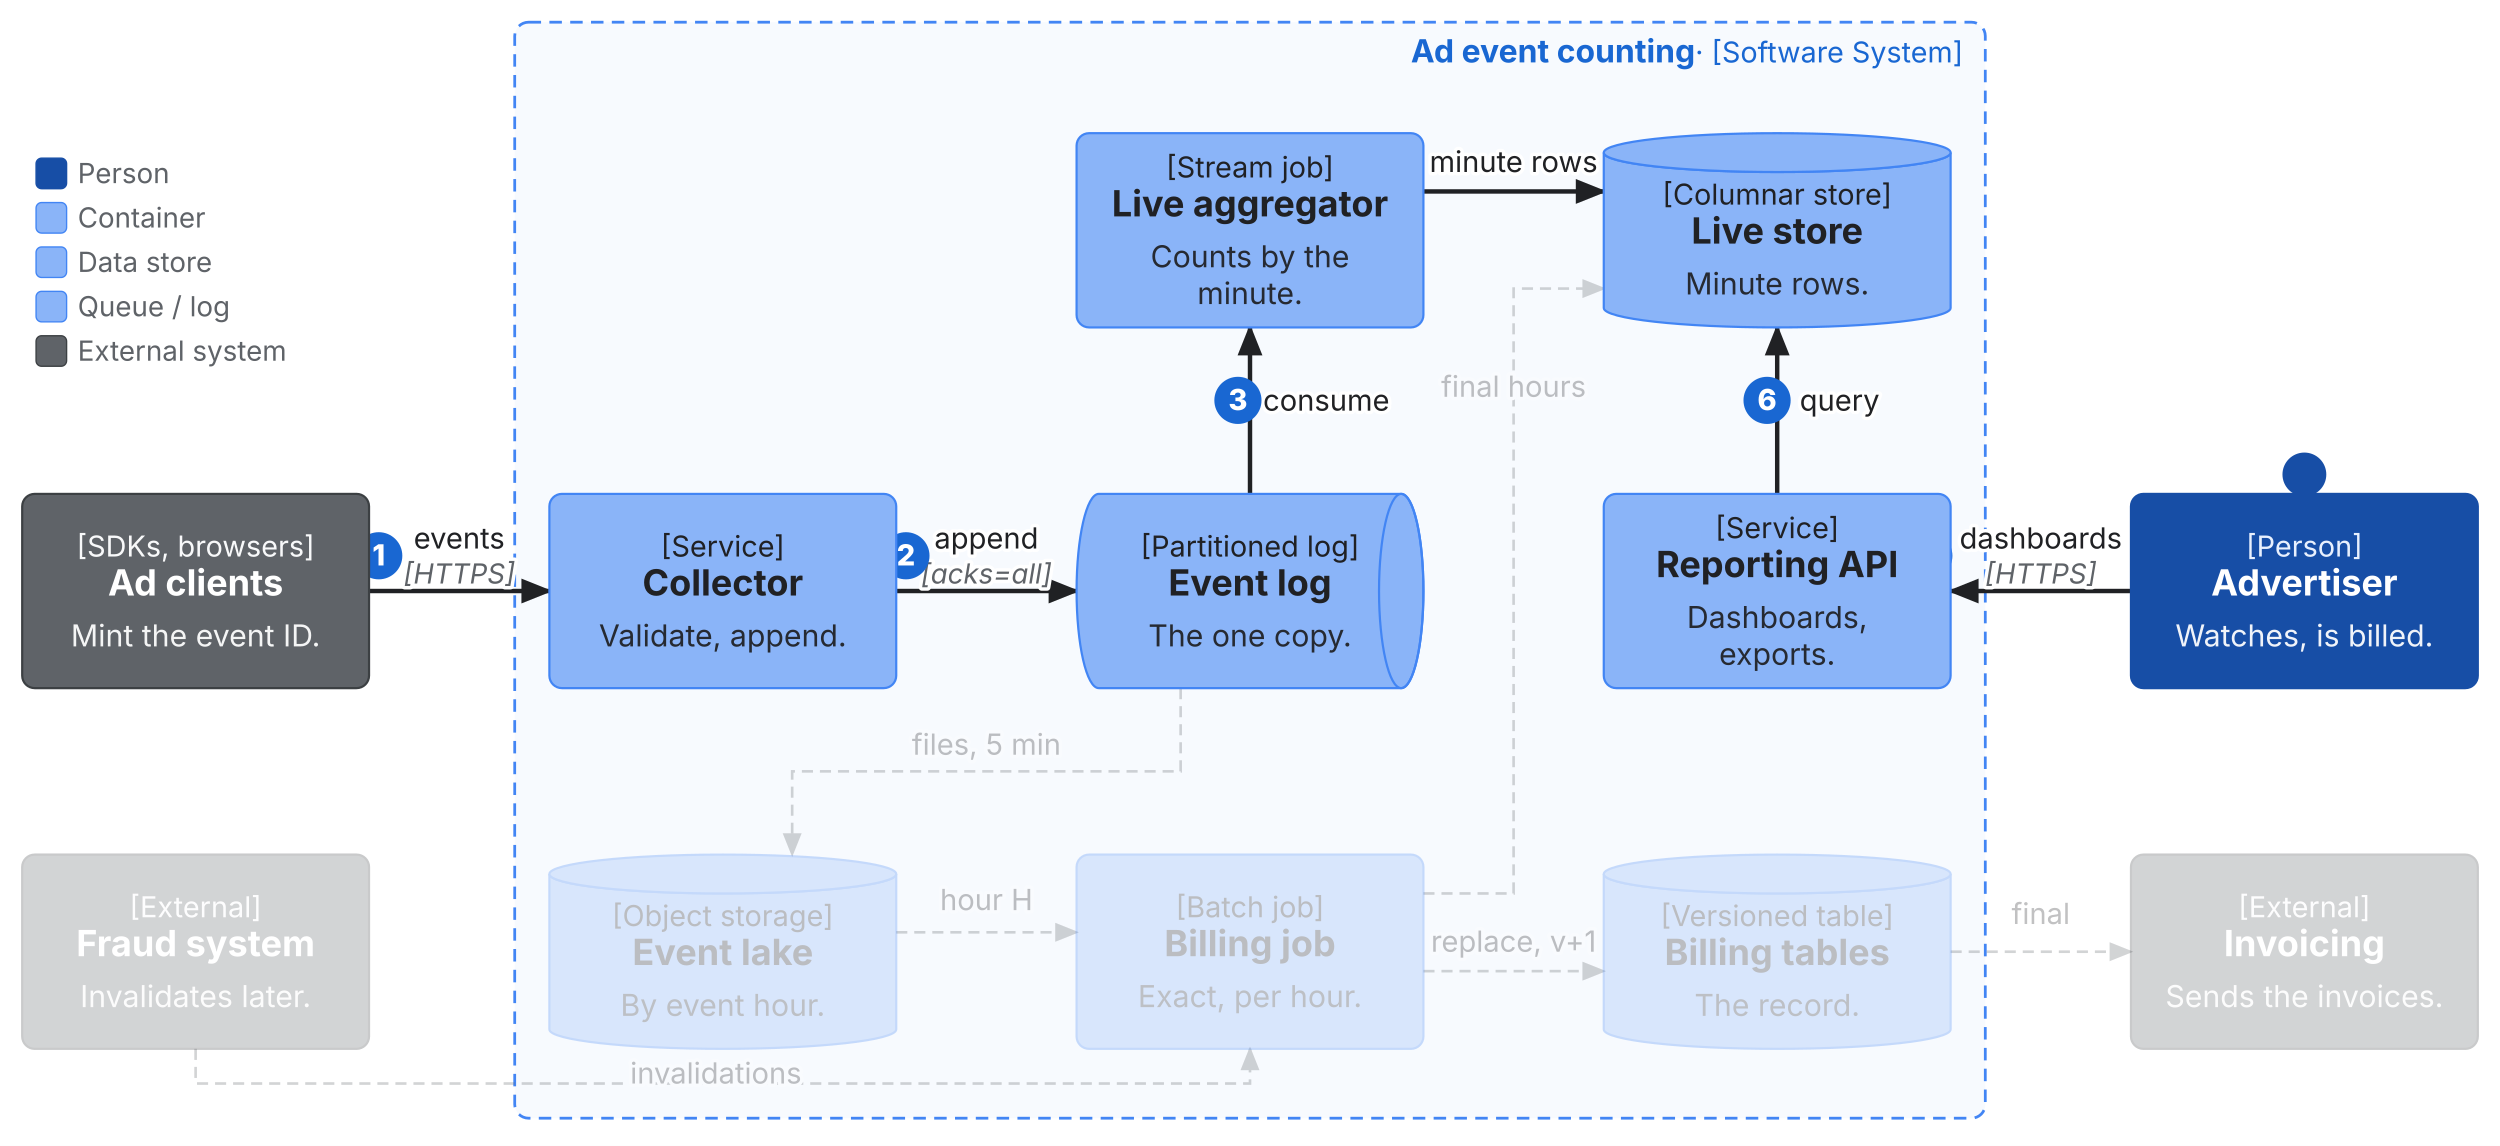
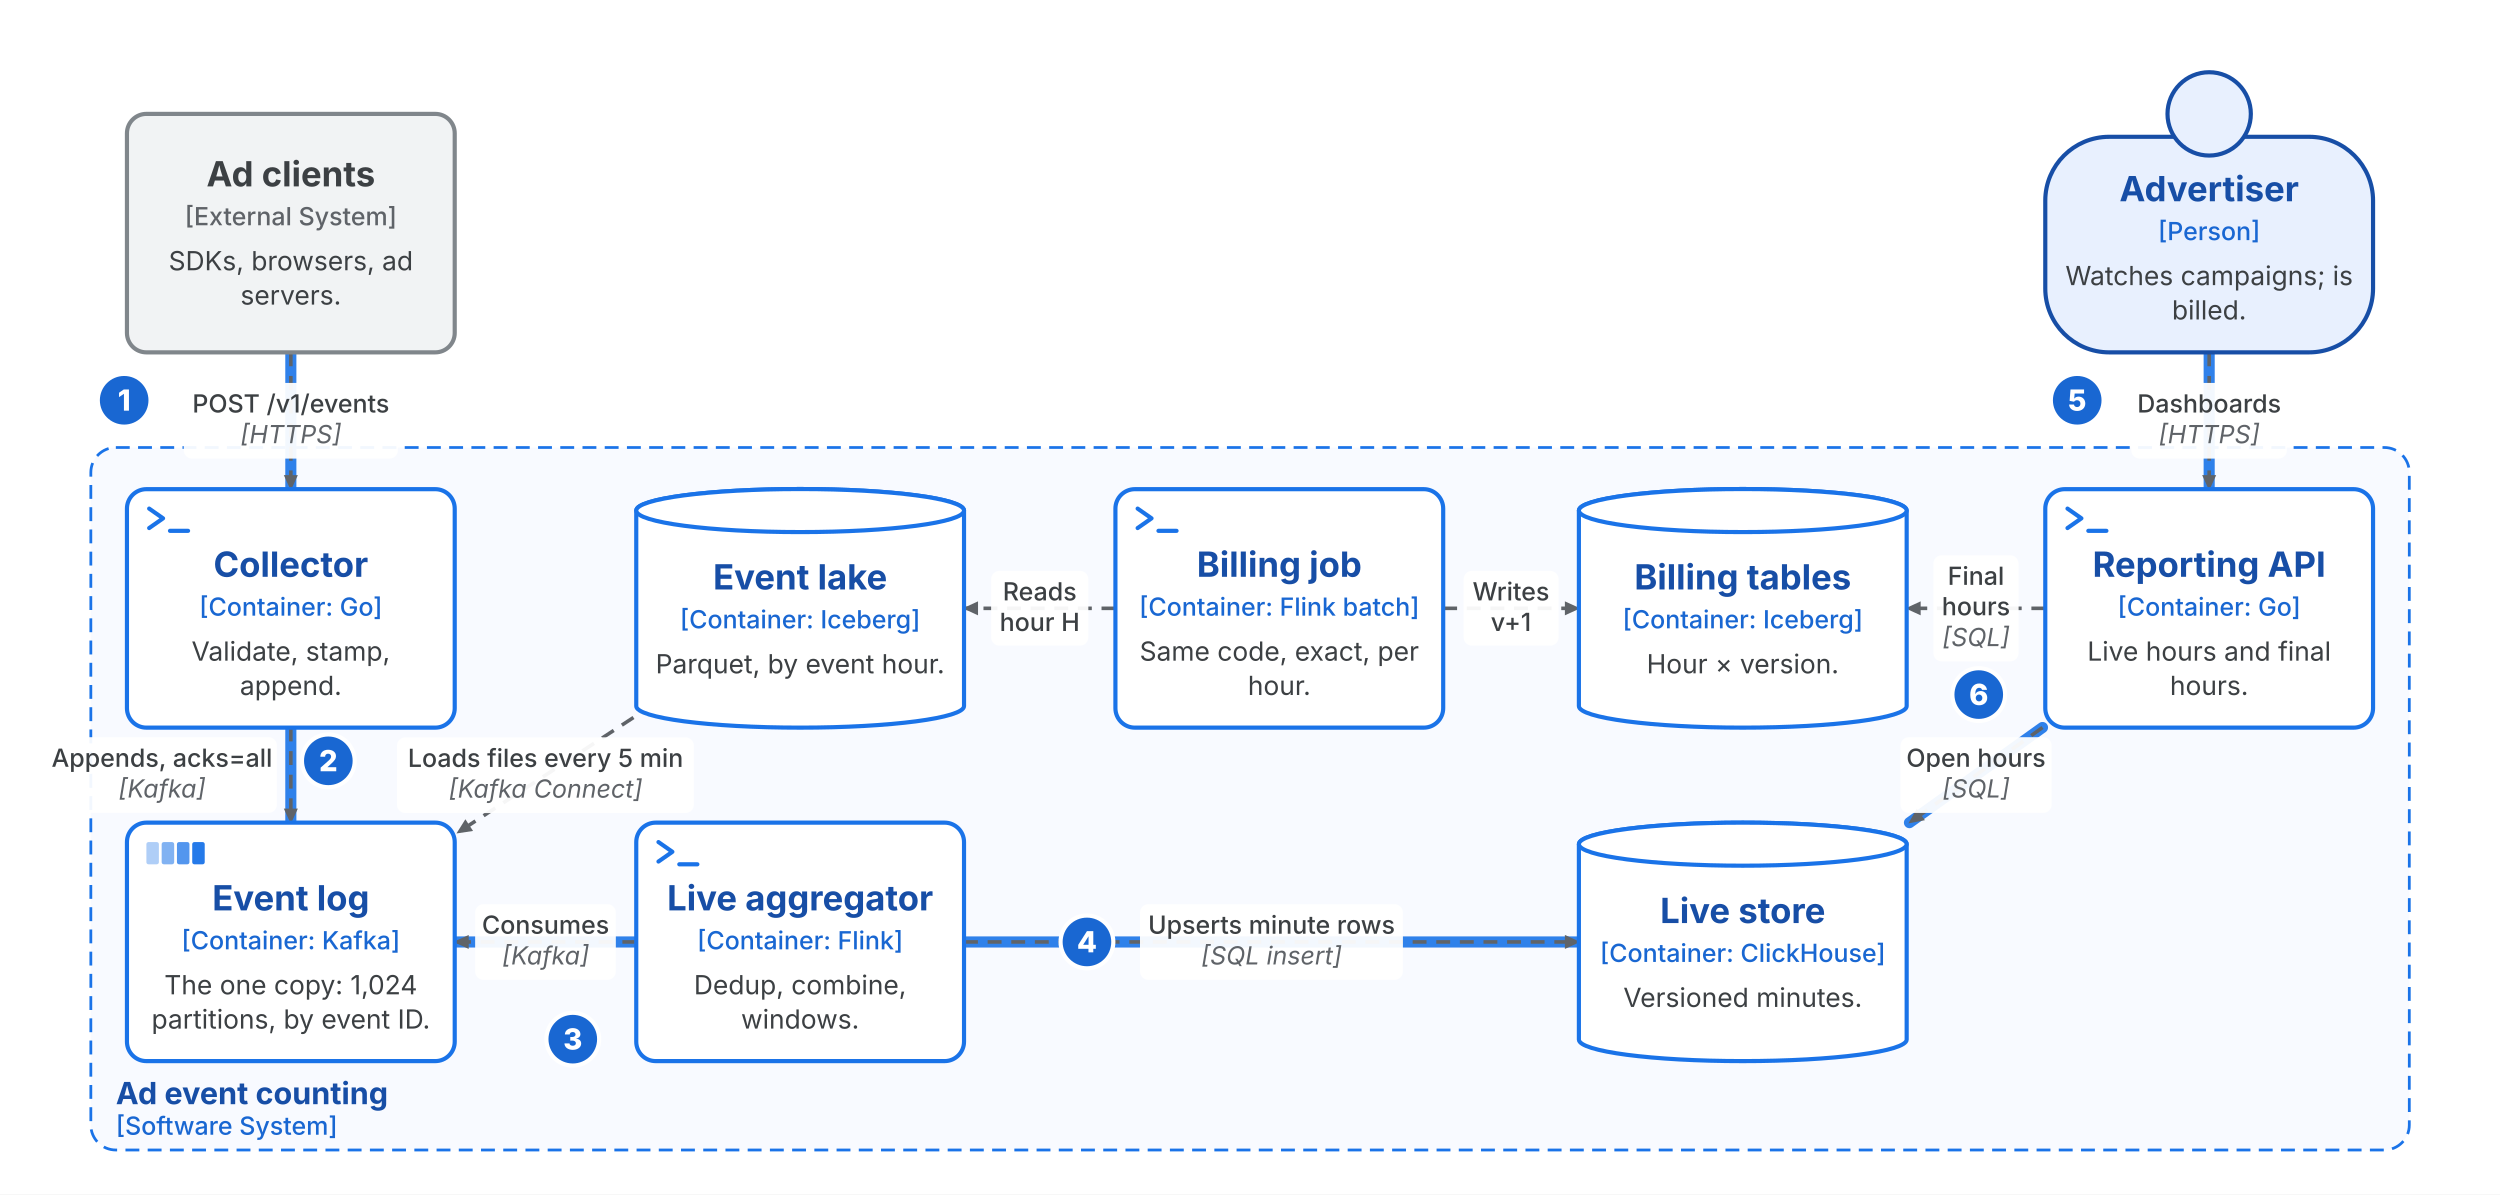
- <svg xmlns="http://www.w3.org/2000/svg" class="c4" viewBox="4 4 1802 826" width="1802" height="826">
+ <svg xmlns="http://www.w3.org/2000/svg" class="c4" data-view="flow-live" viewBox="0.0 0.0 1800.0 860.0" width="1800" height="860" font-family="Inter, Roboto, sans-serif">
  <defs>
-     <marker id="c4a" viewBox="0 0 10 10" refX="9" refY="5" markerWidth="9" markerHeight="9" orient="auto">
-       <path d="M0,1 L10,5 L0,9 z" fill="#5f6368" />
-     </marker>
-     <marker id="c4a-s" viewBox="0 0 10 10" refX="1" refY="5" markerWidth="9" markerHeight="9" orient="auto">
-       <path d="M10,1 L0,5 L10,9 z" fill="#5f6368" />
-     </marker>
-     <marker id="c4n" viewBox="0 0 10 10" refX="9" refY="5" markerWidth="7" markerHeight="7" orient="auto">
-       <path d="M0,1 L10,5 L0,9 z" fill="#202124" />
+     <marker id="flow-live--arrow" viewBox="0 0 12 12" refX="11" refY="6" markerWidth="11" markerHeight="11" markerUnits="userSpaceOnUse" orient="auto">
+       <path d="M0,0.5 L12,6 L0,11.5 z" fill="#5F6368" />
    </marker>
  </defs>
-   <rect x="4" y="4" width="1802" height="826" fill="#ffffff" />
-   <rect x="375" y="20" width="1060" height="790" rx="10" fill="#4285f4" fill-opacity="0.04" stroke="#4285f4" stroke-width="2" stroke-dasharray="9 6" />
-   <text x="1419" y="49" text-anchor="end" font-family="Inter, Roboto, sans-serif" font-size="23" font-weight="700" fill="#1967D2">Ad event counting<tspan font-weight="400" font-size="20.7"> · [Software System]</tspan>
-   </text>
-   <g data-k="e:0">
-     <path d="M270.0,430.0 L400.0,430.0" fill="none" stroke="#202124" stroke-width="3.2" marker-end="url(#c4n)" />
-     <text x="335.0" y="399.4" text-anchor="middle" font-family="Inter, Roboto, sans-serif" font-size="21.0" fill="#202124" font-style="normal" paint-order="stroke" stroke="#ffffff" stroke-width="5" stroke-linejoin="round">events</text>
-     <text x="335.0" y="424.6" text-anchor="middle" font-family="Inter, Roboto, sans-serif" font-size="19.9" fill="#5f6368" font-style="italic" paint-order="stroke" stroke="#ffffff" stroke-width="5" stroke-linejoin="round">[HTTPS]</text>
-     <circle cx="277.0" cy="404.6" r="17" fill="#1967d2" />
-     <text x="277.0" y="411.6" text-anchor="middle" font-family="Inter, Roboto, sans-serif" font-size="21" font-weight="800" fill="#ffffff">1</text>
+   <rect x="0.0" y="0.0" width="1800.0" height="860.0" fill="#FFFFFF" />
+   <g class="c4-boundary" data-k="b:ac">
+     <rect x="65.4" y="322.2" width="1669.3" height="505.8" rx="18" fill="#F8FAFF" stroke="#1A73E8" stroke-width="2" stroke-dasharray="10 6" />
+     <text x="83.4" y="795.0" font-family="Inter, Roboto, sans-serif" font-size="22" font-weight="700" fill="#174EA6" text-anchor="start">Ad event counting</text>
+     <text x="83.4" y="817.0" font-family="Inter, Roboto, sans-serif" font-size="18" font-weight="500" fill="#1967D2" text-anchor="start">[Software System]</text>
  </g>
-   <g data-k="e:1">
-     <path d="M650.0,430.0 L780.0,430.0" fill="none" stroke="#202124" stroke-width="3.2" marker-end="url(#c4n)" />
-     <text x="715.0" y="399.4" text-anchor="middle" font-family="Inter, Roboto, sans-serif" font-size="21.0" fill="#202124" font-style="normal" paint-order="stroke" stroke="#ffffff" stroke-width="5" stroke-linejoin="round">append</text>
-     <text x="715.0" y="424.6" text-anchor="middle" font-family="Inter, Roboto, sans-serif" font-size="19.9" fill="#5f6368" font-style="italic" paint-order="stroke" stroke="#ffffff" stroke-width="5" stroke-linejoin="round">[acks=all]</text>
-     <circle cx="657.0" cy="404.6" r="17" fill="#1967d2" />
-     <text x="657.0" y="411.6" text-anchor="middle" font-family="Inter, Roboto, sans-serif" font-size="21" font-weight="800" fill="#ffffff">2</text>
+   <path data-k="f:1" d="M209.4,253.7 L209.4,352.2" fill="none" stroke="#1A73E8" stroke-width="8" stroke-linecap="round" opacity="0.9" />
+   <path data-k="f:2" d="M209.4,523.8 L209.4,592.3" fill="none" stroke="#1A73E8" stroke-width="8" stroke-linecap="round" opacity="0.9" />
+   <path data-k="f:3" d="M458.1,678.2 L327.4,678.2" fill="none" stroke="#1A73E8" stroke-width="8" stroke-linecap="round" opacity="0.9" />
+   <path data-k="f:4" d="M694.1,678.2 L1136.8,678.2" fill="none" stroke="#1A73E8" stroke-width="8" stroke-linecap="round" opacity="0.9" />
+   <path data-k="f:5" d="M1590.6,253.7 L1590.6,352.2" fill="none" stroke="#1A73E8" stroke-width="8" stroke-linecap="round" opacity="0.9" />
+   <path data-k="f:6" d="M1470.6,523.8 L1374.8,592.3" fill="none" stroke="#1A73E8" stroke-width="8" stroke-linecap="round" opacity="0.9" />
+   <g class="c4-rel" data-k="l:cli-col">
+     <path d="M209.4,253.7 L209.4,352.2" fill="none" stroke="#5F6368" stroke-width="2.6" stroke-dasharray="10 7" marker-end="url(#flow-live--arrow)" />
+     <rect x="132.3" y="275.7" width="154.2" height="54.5" rx="6" fill="#FFFFFF" fill-opacity="0.94" />
+     <text x="209.4" y="297.0" font-family="Inter, Roboto, sans-serif" font-size="18" font-weight="500" fill="#3C4043" text-anchor="middle">POST /v1/events</text>
+     <text x="209.4" y="319.1" font-family="Inter, Roboto, sans-serif" font-size="18" font-weight="400" fill="#5F6368" text-anchor="middle" font-style="italic">[HTTPS]</text>
  </g>
-   <g data-k="e:2">
-     <path d="M905.0,360.0 L905.0,240.0" fill="none" stroke="#202124" stroke-width="3.2" marker-end="url(#c4n)" />
-     <text x="960.0" y="300.0" text-anchor="middle" font-family="Inter, Roboto, sans-serif" font-size="21.0" fill="#202124" font-style="normal" paint-order="stroke" stroke="#ffffff" stroke-width="5" stroke-linejoin="round">consume</text>
-     <circle cx="896.3" cy="292.6" r="17" fill="#1967d2" />
-     <text x="896.3" y="299.6" text-anchor="middle" font-family="Inter, Roboto, sans-serif" font-size="21" font-weight="800" fill="#ffffff">3</text>
+   <g class="c4-rel" data-k="l:col-log">
+     <path d="M209.4,523.8 L209.4,592.3" fill="none" stroke="#5F6368" stroke-width="2.6" stroke-dasharray="10 7" marker-end="url(#flow-live--arrow)" />
+     <rect x="33.8" y="530.8" width="165.6" height="54.5" rx="6" fill="#FFFFFF" fill-opacity="0.94" />
+     <text x="116.6" y="552.1" font-family="Inter, Roboto, sans-serif" font-size="18" font-weight="500" fill="#3C4043" text-anchor="middle">Appends, acks=all</text>
+     <text x="116.6" y="574.2" font-family="Inter, Roboto, sans-serif" font-size="18" font-weight="400" fill="#5F6368" text-anchor="middle" font-style="italic">[Kafka]</text>
  </g>
-   <g data-k="e:3">
-     <path d="M1030.0,142.0 L1160.0,142.0" fill="none" stroke="#202124" stroke-width="3.2" marker-end="url(#c4n)" />
-     <text x="1095.0" y="128.0" text-anchor="middle" font-family="Inter, Roboto, sans-serif" font-size="21.0" fill="#202124" font-style="normal" paint-order="stroke" stroke="#ffffff" stroke-width="5" stroke-linejoin="round">minute rows</text>
-     <circle cx="1008.6" cy="120.7" r="17" fill="#1967d2" />
-     <text x="1008.6" y="127.7" text-anchor="middle" font-family="Inter, Roboto, sans-serif" font-size="21" font-weight="800" fill="#ffffff">4</text>
+   <g class="c4-rel" data-k="l:lake-log">
+     <path d="M456.1,516.6 L329.4,599.6" fill="none" stroke="#5F6368" stroke-width="2.6" stroke-dasharray="10 7" marker-end="url(#flow-live--arrow)" />
+     <rect x="285.8" y="530.9" width="213.8" height="54.5" rx="6" fill="#FFFFFF" fill-opacity="0.94" />
+     <text x="392.8" y="552.2" font-family="Inter, Roboto, sans-serif" font-size="18" font-weight="500" fill="#3C4043" text-anchor="middle">Loads files every 5 min</text>
+     <text x="392.8" y="574.3" font-family="Inter, Roboto, sans-serif" font-size="18" font-weight="400" fill="#5F6368" text-anchor="middle" font-style="italic">[Kafka Connect]</text>
  </g>
-   <g data-k="e:4">
-     <g opacity="0.28">
-       <path d="M855.0,500.0 L855.0,560.0 L575.0,560.0 L575.0,620.0" fill="none" stroke="#5f6368" stroke-width="1.9" stroke-dasharray="8 5" marker-end="url(#c4a)" />
-       <text x="715.0" y="548.0" text-anchor="middle" font-family="Inter, Roboto, sans-serif" font-size="21.0" fill="#202124" font-style="normal" paint-order="stroke" stroke="#ffffff" stroke-width="5" stroke-linejoin="round">files, 5 min</text>
-     </g>
+   <g class="c4-rel" data-k="l:stream-log">
+     <path d="M458.1,678.2 L327.4,678.2" fill="none" stroke="#5F6368" stroke-width="2.6" stroke-dasharray="10 7" marker-end="url(#flow-live--arrow)" />
+     <rect x="342.1" y="651.0" width="101.3" height="54.5" rx="6" fill="#FFFFFF" fill-opacity="0.94" />
+     <text x="392.8" y="672.3" font-family="Inter, Roboto, sans-serif" font-size="18" font-weight="500" fill="#3C4043" text-anchor="middle">Consumes</text>
+     <text x="392.8" y="694.4" font-family="Inter, Roboto, sans-serif" font-size="18" font-weight="400" fill="#5F6368" text-anchor="middle" font-style="italic">[Kafka]</text>
  </g>
-   <g data-k="e:5">
-     <g opacity="0.28">
-       <path d="M650.0,676.0 L780.0,676.0" fill="none" stroke="#5f6368" stroke-width="1.9" stroke-dasharray="8 5" marker-end="url(#c4a)" />
-       <text x="715.0" y="660.0" text-anchor="middle" font-family="Inter, Roboto, sans-serif" font-size="21.0" fill="#202124" font-style="normal" paint-order="stroke" stroke="#ffffff" stroke-width="5" stroke-linejoin="round">hour H</text>
-     </g>
+   <g class="c4-rel" data-k="l:stream-live">
+     <path d="M694.1,678.2 L1136.8,678.2" fill="none" stroke="#5F6368" stroke-width="2.6" stroke-dasharray="10 7" marker-end="url(#flow-live--arrow)" />
+     <rect x="820.8" y="651.0" width="189.3" height="54.5" rx="6" fill="#FFFFFF" fill-opacity="0.94" />
+     <text x="915.5" y="672.3" font-family="Inter, Roboto, sans-serif" font-size="18" font-weight="500" fill="#3C4043" text-anchor="middle">Upserts minute rows</text>
+     <text x="915.5" y="694.4" font-family="Inter, Roboto, sans-serif" font-size="18" font-weight="400" fill="#5F6368" text-anchor="middle" font-style="italic">[SQL insert]</text>
  </g>
-   <g data-k="e:6">
-     <g opacity="0.28">
-       <path d="M1030.0,704.0 L1160.0,704.0" fill="none" stroke="#5f6368" stroke-width="1.9" stroke-dasharray="8 5" marker-end="url(#c4a)" />
-       <text x="1095.0" y="690.0" text-anchor="middle" font-family="Inter, Roboto, sans-serif" font-size="21.0" fill="#202124" font-style="normal" paint-order="stroke" stroke="#ffffff" stroke-width="5" stroke-linejoin="round">replace, v+1</text>
-     </g>
+   <g class="c4-rel" data-k="l:batch-lake">
+     <path d="M803.1,438.0 L694.1,438.0" fill="none" stroke="#5F6368" stroke-width="2.6" stroke-dasharray="10 7" marker-end="url(#flow-live--arrow)" />
+     <rect x="713.6" y="411.0" width="70.0" height="53.9" rx="6" fill="#FFFFFF" fill-opacity="0.94" />
+     <text x="748.6" y="432.3" font-family="Inter, Roboto, sans-serif" font-size="18" font-weight="500" fill="#3C4043" text-anchor="middle">Reads</text>
+     <text x="748.6" y="454.3" font-family="Inter, Roboto, sans-serif" font-size="18" font-weight="500" fill="#3C4043" text-anchor="middle">hour H</text>
  </g>
-   <g data-k="e:7">
-     <g opacity="0.28">
-       <path d="M1030.0,648.0 L1095.0,648.0 L1095.0,212.0 L1160.0,212.0" fill="none" stroke="#5f6368" stroke-width="1.9" stroke-dasharray="8 5" marker-end="url(#c4a)" />
-       <text x="1095.0" y="290.0" text-anchor="middle" font-family="Inter, Roboto, sans-serif" font-size="21.0" fill="#202124" font-style="normal" paint-order="stroke" stroke="#ffffff" stroke-width="5" stroke-linejoin="round">final hours</text>
-     </g>
+   <g class="c4-rel" data-k="l:batch-bill">
+     <path d="M1039.1,438.0 L1136.8,438.0" fill="none" stroke="#5F6368" stroke-width="2.6" stroke-dasharray="10 7" marker-end="url(#flow-live--arrow)" />
+     <rect x="1053.8" y="411.0" width="68.4" height="53.9" rx="6" fill="#FFFFFF" fill-opacity="0.94" />
+     <text x="1087.9" y="432.3" font-family="Inter, Roboto, sans-serif" font-size="18" font-weight="500" fill="#3C4043" text-anchor="middle">Writes</text>
+     <text x="1087.9" y="454.3" font-family="Inter, Roboto, sans-serif" font-size="18" font-weight="500" fill="#3C4043" text-anchor="middle">v+1</text>
  </g>
-   <g data-k="e:9">
-     <path d="M1285.0,360.0 L1285.0,240.0" fill="none" stroke="#202124" stroke-width="3.2" marker-end="url(#c4n)" />
-     <text x="1330.0" y="300.0" text-anchor="middle" font-family="Inter, Roboto, sans-serif" font-size="21.0" fill="#202124" font-style="normal" paint-order="stroke" stroke="#ffffff" stroke-width="5" stroke-linejoin="round">query</text>
-     <circle cx="1277.7" cy="292.6" r="17" fill="#1967d2" />
-     <text x="1277.7" y="299.6" text-anchor="middle" font-family="Inter, Roboto, sans-serif" font-size="21" font-weight="800" fill="#ffffff">6</text>
+   <g class="c4-rel" data-k="l:adv-api">
+     <path d="M1590.6,253.7 L1590.6,352.2" fill="none" stroke="#5F6368" stroke-width="2.6" stroke-dasharray="10 7" marker-end="url(#flow-live--arrow)" />
+     <rect x="1534.5" y="275.7" width="112.1" height="54.5" rx="6" fill="#FFFFFF" fill-opacity="0.94" />
+     <text x="1590.6" y="297.0" font-family="Inter, Roboto, sans-serif" font-size="18" font-weight="500" fill="#3C4043" text-anchor="middle">Dashboards</text>
+     <text x="1590.6" y="319.1" font-family="Inter, Roboto, sans-serif" font-size="18" font-weight="400" fill="#5F6368" text-anchor="middle" font-style="italic">[HTTPS]</text>
  </g>
-   <g data-k="e:10">
-     <path d="M1540.0,430.0 L1410.0,430.0" fill="none" stroke="#202124" stroke-width="3.2" marker-end="url(#c4n)" />
-     <text x="1475.0" y="399.4" text-anchor="middle" font-family="Inter, Roboto, sans-serif" font-size="21.0" fill="#202124" font-style="normal" paint-order="stroke" stroke="#ffffff" stroke-width="5" stroke-linejoin="round">dashboards</text>
-     <text x="1475.0" y="424.6" text-anchor="middle" font-family="Inter, Roboto, sans-serif" font-size="19.9" fill="#5f6368" font-style="italic" paint-order="stroke" stroke="#ffffff" stroke-width="5" stroke-linejoin="round">[HTTPS]</text>
-     <circle cx="1394.3" cy="404.6" r="17" fill="#1967d2" />
-     <text x="1394.3" y="411.6" text-anchor="middle" font-family="Inter, Roboto, sans-serif" font-size="21" font-weight="800" fill="#ffffff">5</text>
+   <g class="c4-rel" data-k="l:api-live">
+     <path d="M1470.6,523.8 L1374.8,592.3" fill="none" stroke="#5F6368" stroke-width="2.6" stroke-dasharray="10 7" marker-end="url(#flow-live--arrow)" />
+     <rect x="1368.3" y="530.8" width="108.9" height="54.5" rx="6" fill="#FFFFFF" fill-opacity="0.94" />
+     <text x="1422.7" y="552.1" font-family="Inter, Roboto, sans-serif" font-size="18" font-weight="500" fill="#3C4043" text-anchor="middle">Open hours</text>
+     <text x="1422.7" y="574.2" font-family="Inter, Roboto, sans-serif" font-size="18" font-weight="400" fill="#5F6368" text-anchor="middle" font-style="italic">[SQL]</text>
  </g>
-   <g data-k="e:11">
-     <g opacity="0.28">
-       <path d="M1410.0,690.0 L1540.0,690.0" fill="none" stroke="#5f6368" stroke-width="1.9" stroke-dasharray="8 5" marker-end="url(#c4a)" />
-       <text x="1475.0" y="670.0" text-anchor="middle" font-family="Inter, Roboto, sans-serif" font-size="21.0" fill="#202124" font-style="normal" paint-order="stroke" stroke="#ffffff" stroke-width="5" stroke-linejoin="round">final</text>
-     </g>
+   <g class="c4-rel" data-k="l:api-bill">
+     <path d="M1472.6,438.0 L1372.8,438.0" fill="none" stroke="#5F6368" stroke-width="2.6" stroke-dasharray="10 7" marker-end="url(#flow-live--arrow)" />
+     <rect x="1392.0" y="399.8" width="61.4" height="76.4" rx="6" fill="#FFFFFF" fill-opacity="0.94" />
+     <text x="1422.7" y="421.1" font-family="Inter, Roboto, sans-serif" font-size="18" font-weight="500" fill="#3C4043" text-anchor="middle">Final</text>
+     <text x="1422.7" y="443.0" font-family="Inter, Roboto, sans-serif" font-size="18" font-weight="500" fill="#3C4043" text-anchor="middle">hours</text>
+     <text x="1422.7" y="465.2" font-family="Inter, Roboto, sans-serif" font-size="18" font-weight="400" fill="#5F6368" text-anchor="middle" font-style="italic">[SQL]</text>
  </g>
-   <g data-k="e:12">
-     <g opacity="0.28">
-       <path d="M145.0,760.0 L145.0,785.0 L905.0,785.0 L905.0,760.0" fill="none" stroke="#5f6368" stroke-width="1.9" stroke-dasharray="8 5" marker-end="url(#c4a)" />
-       <text x="520.0" y="785.0" text-anchor="middle" font-family="Inter, Roboto, sans-serif" font-size="21.0" fill="#202124" font-style="normal" paint-order="stroke" stroke="#ffffff" stroke-width="5" stroke-linejoin="round">invalidations</text>
-     </g>
+   <g class="c4-el" data-k="e:cli">
+     <rect x="91.4" y="82.0" width="236.0" height="171.7" rx="14" fill="#F1F3F4" stroke="#80868B" stroke-width="3" />
+     <text x="209.4" y="134.2" font-family="Inter, Roboto, sans-serif" font-size="25" font-weight="700" fill="#3C4043" text-anchor="middle">Ad clients</text>
+     <text x="209.4" y="162.2" font-family="Inter, Roboto, sans-serif" font-size="18" font-weight="500" fill="#5F6368" text-anchor="middle">[External System]</text>
+     <text x="209.4" y="194.6" font-family="Inter, Roboto, sans-serif" font-size="19" font-weight="400" fill="#3C4043" text-anchor="middle">SDKs, browsers, ad</text>
+     <text x="209.4" y="219.3" font-family="Inter, Roboto, sans-serif" font-size="19" font-weight="400" fill="#3C4043" text-anchor="middle">servers.</text>
  </g>
-   <g data-k="n:src">
-     <rect x="20" y="360" width="250" height="140" rx="9" fill="#5f6368" stroke="#3c4043" stroke-width="1.6" />
-     <text x="145.0" y="405.16" text-anchor="middle" font-family="Inter, Roboto, sans-serif" font-size="20.8" fill="#f8f9fa">[SDKs, browsers]</text>
-     <text x="145.0" y="433.24" text-anchor="middle" font-family="Inter, Roboto, sans-serif" font-size="26" font-weight="700" fill="#ffffff">Ad clients</text>
-     <text x="145.0" y="469.92" text-anchor="middle" font-family="Inter, Roboto, sans-serif" font-size="21.8" fill="#ffffff" fill-opacity="0.93">Mint the event ID.</text>
+   <g class="c4-el" data-k="e:adv">
+     <rect x="1472.6" y="98.5" width="236.0" height="155.2" rx="46.0" fill="#E8F0FE" stroke="#174EA6" stroke-width="3" />
+     <circle cx="1590.6" cy="82.0" r="30.0" fill="#E8F0FE" stroke="#174EA6" stroke-width="3" />
+     <text x="1590.6" y="144.9" font-family="Inter, Roboto, sans-serif" font-size="25" font-weight="700" fill="#174EA6" text-anchor="middle">Advertiser</text>
+     <text x="1590.6" y="172.9" font-family="Inter, Roboto, sans-serif" font-size="18" font-weight="500" fill="#1967D2" text-anchor="middle">[Person]</text>
+     <text x="1590.6" y="205.3" font-family="Inter, Roboto, sans-serif" font-size="19" font-weight="400" fill="#3C4043" text-anchor="middle">Watches campaigns; is</text>
+     <text x="1590.6" y="230.0" font-family="Inter, Roboto, sans-serif" font-size="19" font-weight="400" fill="#3C4043" text-anchor="middle">billed.</text>
  </g>
-   <g data-k="n:fraud">
-     <g opacity="0.28">
-       <rect x="20" y="620" width="250" height="140" rx="9" fill="#5f6368" stroke="#3c4043" stroke-width="1.6" />
-       <text x="145.0" y="665.16" text-anchor="middle" font-family="Inter, Roboto, sans-serif" font-size="20.8" fill="#f8f9fa">[External]</text>
-       <text x="145.0" y="693.24" text-anchor="middle" font-family="Inter, Roboto, sans-serif" font-size="26" font-weight="700" fill="#ffffff">Fraud system</text>
-       <text x="145.0" y="729.92" text-anchor="middle" font-family="Inter, Roboto, sans-serif" font-size="21.8" fill="#ffffff" fill-opacity="0.93">Invalidates later.</text>
-     </g>
+   <g class="c4-el" data-k="e:col">
+     <rect x="91.4" y="352.2" width="236.0" height="171.7" rx="14" fill="#FFFFFF" stroke="#1A73E8" stroke-width="3" />
+     <path d="M107.4,366.2 l10,7 l-10,7 M122.4,382.2 l13,0" fill="none" stroke="#1A73E8" stroke-width="3" stroke-linecap="round" stroke-linejoin="round" />
+     <text x="209.4" y="415.3" font-family="Inter, Roboto, sans-serif" font-size="25" font-weight="700" fill="#174EA6" text-anchor="middle">Collector</text>
+     <text x="209.4" y="443.3" font-family="Inter, Roboto, sans-serif" font-size="18" font-weight="500" fill="#1967D2" text-anchor="middle">[Container: Go]</text>
+     <text x="209.4" y="475.7" font-family="Inter, Roboto, sans-serif" font-size="19" font-weight="400" fill="#3C4043" text-anchor="middle">Validate, stamp,</text>
+     <text x="209.4" y="500.4" font-family="Inter, Roboto, sans-serif" font-size="19" font-weight="400" fill="#3C4043" text-anchor="middle">append.</text>
  </g>
-   <g data-k="n:col">
-     <rect x="400" y="360" width="250" height="140" rx="9" fill="#8ab4f8" stroke="#4285f4" stroke-width="1.6" />
-     <text x="525.0" y="405.16" text-anchor="middle" font-family="Inter, Roboto, sans-serif" font-size="20.8" fill="#202124">[Service]</text>
-     <text x="525.0" y="433.24" text-anchor="middle" font-family="Inter, Roboto, sans-serif" font-size="26" font-weight="700" fill="#202124">Collector</text>
-     <text x="525.0" y="469.92" text-anchor="middle" font-family="Inter, Roboto, sans-serif" font-size="21.8" fill="#202124" fill-opacity="0.93">Validate, append.</text>
+   <g class="c4-el" data-k="e:log">
+     <rect x="91.4" y="592.3" width="236.0" height="171.7" rx="14" fill="#FFFFFF" stroke="#1A73E8" stroke-width="3" />
+     <rect x="105.4" y="606.3" width="9" height="16" rx="1.5" fill="#1A73E8" opacity="0.35" />
+     <rect x="116.4" y="606.3" width="9" height="16" rx="1.5" fill="#1A73E8" opacity="0.55" />
+     <rect x="127.4" y="606.3" width="9" height="16" rx="1.5" fill="#1A73E8" opacity="0.75" />
+     <rect x="138.4" y="606.3" width="9" height="16" rx="1.5" fill="#1A73E8" opacity="0.95" />
+     <text x="209.4" y="655.5" font-family="Inter, Roboto, sans-serif" font-size="25" font-weight="700" fill="#174EA6" text-anchor="middle">Event log</text>
+     <text x="209.4" y="683.5" font-family="Inter, Roboto, sans-serif" font-size="18" font-weight="500" fill="#1967D2" text-anchor="middle">[Container: Kafka]</text>
+     <text x="209.4" y="715.9" font-family="Inter, Roboto, sans-serif" font-size="19" font-weight="400" fill="#3C4043" text-anchor="middle">The one copy: 1,024</text>
+     <text x="209.4" y="740.6" font-family="Inter, Roboto, sans-serif" font-size="19" font-weight="400" fill="#3C4043" text-anchor="middle">partitions, by event ID.</text>
  </g>
-   <g data-k="n:lake">
-     <g opacity="0.28">
-       <path d="M400,634 a125.0,14 0 0,0 250,0 v112 a125.0,14 0 0,1 -250,0 z" fill="#8ab4f8" stroke="#4285f4" stroke-width="1.6" />
-       <ellipse cx="525.0" cy="634" rx="125.0" ry="14" fill="#8ab4f8" stroke="#4285f4" stroke-width="1.6" />
-       <text x="525.0" y="671.5" text-anchor="middle" font-family="Inter, Roboto, sans-serif" font-size="20.8" fill="#202124">[Object storage]</text>
-       <text x="525.0" y="699.58" text-anchor="middle" font-family="Inter, Roboto, sans-serif" font-size="26" font-weight="700" fill="#202124">Event lake</text>
-       <text x="525.0" y="736.26" text-anchor="middle" font-family="Inter, Roboto, sans-serif" font-size="21.8" fill="#202124" fill-opacity="0.93">By event hour.</text>
-     </g>
+   <g class="c4-el" data-k="e:stream">
+     <rect x="458.1" y="592.3" width="236.0" height="171.7" rx="14" fill="#FFFFFF" stroke="#1A73E8" stroke-width="3" />
+     <path d="M474.1,606.3 l10,7 l-10,7 M489.1,622.3 l13,0" fill="none" stroke="#1A73E8" stroke-width="3" stroke-linecap="round" stroke-linejoin="round" />
+     <text x="576.1" y="655.5" font-family="Inter, Roboto, sans-serif" font-size="25" font-weight="700" fill="#174EA6" text-anchor="middle">Live aggregator</text>
+     <text x="576.1" y="683.5" font-family="Inter, Roboto, sans-serif" font-size="18" font-weight="500" fill="#1967D2" text-anchor="middle">[Container: Flink]</text>
+     <text x="576.1" y="715.9" font-family="Inter, Roboto, sans-serif" font-size="19" font-weight="400" fill="#3C4043" text-anchor="middle">Dedup, combine,</text>
+     <text x="576.1" y="740.6" font-family="Inter, Roboto, sans-serif" font-size="19" font-weight="400" fill="#3C4043" text-anchor="middle">windows.</text>
  </g>
-   <g data-k="n:stream">
-     <rect x="780" y="100" width="250" height="140" rx="9" fill="#8ab4f8" stroke="#4285f4" stroke-width="1.6" />
-     <text x="905.0" y="131.9" text-anchor="middle" font-family="Inter, Roboto, sans-serif" font-size="20.8" fill="#202124">[Stream job]</text>
-     <text x="905.0" y="159.98" text-anchor="middle" font-family="Inter, Roboto, sans-serif" font-size="26" font-weight="700" fill="#202124">Live aggregator</text>
-     <text x="905.0" y="196.66" text-anchor="middle" font-family="Inter, Roboto, sans-serif" font-size="21.8" fill="#202124" fill-opacity="0.93">Counts by the</text>
-     <text x="905.0" y="223.18" text-anchor="middle" font-family="Inter, Roboto, sans-serif" font-size="21.8" fill="#202124" fill-opacity="0.93">minute.</text>
+   <g class="c4-el" data-k="e:live">
+     <path d="M1136.8,607.8 L1136.8,748.5 A118.0,15.5 0 0 0 1372.8,748.5 L1372.8,607.8 A118.0,15.5 0 0 0 1136.8,607.8 Z" fill="#FFFFFF" stroke="#1A73E8" stroke-width="3" />
+     <ellipse cx="1254.8" cy="607.8" rx="118.0" ry="15.5" fill="#FFFFFF" stroke="#1A73E8" stroke-width="3" />
+     <text x="1254.8" y="664.6" font-family="Inter, Roboto, sans-serif" font-size="25" font-weight="700" fill="#174EA6" text-anchor="middle">Live store</text>
+     <text x="1254.8" y="692.6" font-family="Inter, Roboto, sans-serif" font-size="18" font-weight="500" fill="#1967D2" text-anchor="middle">[Container: ClickHouse]</text>
+     <text x="1254.8" y="725.0" font-family="Inter, Roboto, sans-serif" font-size="19" font-weight="400" fill="#3C4043" text-anchor="middle">Versioned minutes.</text>
  </g>
-   <g data-k="n:log">
-     <path d="M796,360 h218 a16,70.0 0 0,1 0,140 h-218 a16,70.0 0 0,1 0,-140 z" fill="#8ab4f8" stroke="#4285f4" stroke-width="1.6" />
-     <ellipse cx="1014" cy="430.0" rx="16" ry="70.0" fill="none" stroke="#4285f4" stroke-width="1.6" />
-     <text x="905.0" y="405.16" text-anchor="middle" font-family="Inter, Roboto, sans-serif" font-size="20.8" fill="#202124">[Partitioned log]</text>
-     <text x="905.0" y="433.24" text-anchor="middle" font-family="Inter, Roboto, sans-serif" font-size="26" font-weight="700" fill="#202124">Event log</text>
-     <text x="905.0" y="469.92" text-anchor="middle" font-family="Inter, Roboto, sans-serif" font-size="21.8" fill="#202124" fill-opacity="0.93">The one copy.</text>
+   <g class="c4-el" data-k="e:lake">
+     <path d="M458.1,367.6 L458.1,508.4 A118.0,15.5 0 0 0 694.1,508.4 L694.1,367.6 A118.0,15.5 0 0 0 458.1,367.6 Z" fill="#FFFFFF" stroke="#1A73E8" stroke-width="3" />
+     <ellipse cx="576.1" cy="367.6" rx="118.0" ry="15.5" fill="#FFFFFF" stroke="#1A73E8" stroke-width="3" />
+     <text x="576.1" y="424.4" font-family="Inter, Roboto, sans-serif" font-size="25" font-weight="700" fill="#174EA6" text-anchor="middle">Event lake</text>
+     <text x="576.1" y="452.4" font-family="Inter, Roboto, sans-serif" font-size="18" font-weight="500" fill="#1967D2" text-anchor="middle">[Container: Iceberg]</text>
+     <text x="576.1" y="484.8" font-family="Inter, Roboto, sans-serif" font-size="19" font-weight="400" fill="#3C4043" text-anchor="middle">Parquet, by event hour.</text>
  </g>
-   <g data-k="n:batch">
-     <g opacity="0.28">
-       <rect x="780" y="620" width="250" height="140" rx="9" fill="#8ab4f8" stroke="#4285f4" stroke-width="1.6" />
-       <text x="905.0" y="665.16" text-anchor="middle" font-family="Inter, Roboto, sans-serif" font-size="20.8" fill="#202124">[Batch job]</text>
-       <text x="905.0" y="693.24" text-anchor="middle" font-family="Inter, Roboto, sans-serif" font-size="26" font-weight="700" fill="#202124">Billing job</text>
-       <text x="905.0" y="729.92" text-anchor="middle" font-family="Inter, Roboto, sans-serif" font-size="21.8" fill="#202124" fill-opacity="0.93">Exact, per hour.</text>
-     </g>
+   <g class="c4-el" data-k="e:batch">
+     <rect x="803.1" y="352.2" width="236.0" height="171.7" rx="14" fill="#FFFFFF" stroke="#1A73E8" stroke-width="3" />
+     <path d="M819.1,366.2 l10,7 l-10,7 M834.1,382.2 l13,0" fill="none" stroke="#1A73E8" stroke-width="3" stroke-linecap="round" stroke-linejoin="round" />
+     <text x="921.1" y="415.3" font-family="Inter, Roboto, sans-serif" font-size="25" font-weight="700" fill="#174EA6" text-anchor="middle">Billing job</text>
+     <text x="921.1" y="443.3" font-family="Inter, Roboto, sans-serif" font-size="18" font-weight="500" fill="#1967D2" text-anchor="middle">[Container: Flink batch]</text>
+     <text x="921.1" y="475.7" font-family="Inter, Roboto, sans-serif" font-size="19" font-weight="400" fill="#3C4043" text-anchor="middle">Same code, exact, per</text>
+     <text x="921.1" y="500.4" font-family="Inter, Roboto, sans-serif" font-size="19" font-weight="400" fill="#3C4043" text-anchor="middle">hour.</text>
  </g>
-   <g data-k="n:live">
-     <path d="M1160,114 a125.0,14 0 0,0 250,0 v112 a125.0,14 0 0,1 -250,0 z" fill="#8ab4f8" stroke="#4285f4" stroke-width="1.6" />
-     <ellipse cx="1285.0" cy="114" rx="125.0" ry="14" fill="#8ab4f8" stroke="#4285f4" stroke-width="1.6" />
-     <text x="1285.0" y="151.5" text-anchor="middle" font-family="Inter, Roboto, sans-serif" font-size="20.8" fill="#202124">[Columnar store]</text>
-     <text x="1285.0" y="179.58" text-anchor="middle" font-family="Inter, Roboto, sans-serif" font-size="26" font-weight="700" fill="#202124">Live store</text>
-     <text x="1285.0" y="216.26" text-anchor="middle" font-family="Inter, Roboto, sans-serif" font-size="21.8" fill="#202124" fill-opacity="0.93">Minute rows.</text>
+   <g class="c4-el" data-k="e:bill">
+     <path d="M1136.8,367.6 L1136.8,508.4 A118.0,15.5 0 0 0 1372.8,508.4 L1372.8,367.6 A118.0,15.5 0 0 0 1136.8,367.6 Z" fill="#FFFFFF" stroke="#1A73E8" stroke-width="3" />
+     <ellipse cx="1254.8" cy="367.6" rx="118.0" ry="15.5" fill="#FFFFFF" stroke="#1A73E8" stroke-width="3" />
+     <text x="1254.8" y="424.4" font-family="Inter, Roboto, sans-serif" font-size="25" font-weight="700" fill="#174EA6" text-anchor="middle">Billing tables</text>
+     <text x="1254.8" y="452.4" font-family="Inter, Roboto, sans-serif" font-size="18" font-weight="500" fill="#1967D2" text-anchor="middle">[Container: Iceberg]</text>
+     <text x="1254.8" y="484.8" font-family="Inter, Roboto, sans-serif" font-size="19" font-weight="400" fill="#3C4043" text-anchor="middle">Hour × version.</text>
  </g>
-   <g data-k="n:api">
-     <rect x="1160" y="360" width="250" height="140" rx="9" fill="#8ab4f8" stroke="#4285f4" stroke-width="1.6" />
-     <text x="1285.0" y="391.9" text-anchor="middle" font-family="Inter, Roboto, sans-serif" font-size="20.8" fill="#202124">[Service]</text>
-     <text x="1285.0" y="419.98" text-anchor="middle" font-family="Inter, Roboto, sans-serif" font-size="26" font-weight="700" fill="#202124">Reporting API</text>
-     <text x="1285.0" y="456.66" text-anchor="middle" font-family="Inter, Roboto, sans-serif" font-size="21.8" fill="#202124" fill-opacity="0.93">Dashboards,</text>
-     <text x="1285.0" y="483.18" text-anchor="middle" font-family="Inter, Roboto, sans-serif" font-size="21.8" fill="#202124" fill-opacity="0.93">exports.</text>
+   <g class="c4-el" data-k="e:api">
+     <rect x="1472.6" y="352.2" width="236.0" height="171.7" rx="14" fill="#FFFFFF" stroke="#1A73E8" stroke-width="3" />
+     <path d="M1488.6,366.2 l10,7 l-10,7 M1503.6,382.2 l13,0" fill="none" stroke="#1A73E8" stroke-width="3" stroke-linecap="round" stroke-linejoin="round" />
+     <text x="1590.6" y="415.3" font-family="Inter, Roboto, sans-serif" font-size="25" font-weight="700" fill="#174EA6" text-anchor="middle">Reporting API</text>
+     <text x="1590.6" y="443.3" font-family="Inter, Roboto, sans-serif" font-size="18" font-weight="500" fill="#1967D2" text-anchor="middle">[Container: Go]</text>
+     <text x="1590.6" y="475.7" font-family="Inter, Roboto, sans-serif" font-size="19" font-weight="400" fill="#3C4043" text-anchor="middle">Live hours and final</text>
+     <text x="1590.6" y="500.4" font-family="Inter, Roboto, sans-serif" font-size="19" font-weight="400" fill="#3C4043" text-anchor="middle">hours.</text>
  </g>
-   <g data-k="n:bill">
-     <g opacity="0.28">
-       <path d="M1160,634 a125.0,14 0 0,0 250,0 v112 a125.0,14 0 0,1 -250,0 z" fill="#8ab4f8" stroke="#4285f4" stroke-width="1.6" />
-       <ellipse cx="1285.0" cy="634" rx="125.0" ry="14" fill="#8ab4f8" stroke="#4285f4" stroke-width="1.6" />
-       <text x="1285.0" y="671.5" text-anchor="middle" font-family="Inter, Roboto, sans-serif" font-size="20.8" fill="#202124">[Versioned table]</text>
-       <text x="1285.0" y="699.58" text-anchor="middle" font-family="Inter, Roboto, sans-serif" font-size="26" font-weight="700" fill="#202124">Billing tables</text>
-       <text x="1285.0" y="736.26" text-anchor="middle" font-family="Inter, Roboto, sans-serif" font-size="21.8" fill="#202124" fill-opacity="0.93">The record.</text>
-     </g>
+   <g class="c4-flow" data-k="f:1">
+     <circle cx="89.4" cy="288.2" r="19" fill="#1967D2" stroke="#FFFFFF" stroke-width="3" />
+     <text x="89.4" y="295.7" font-family="Inter, Roboto, sans-serif" font-size="21" font-weight="800" fill="#FFFFFF" text-anchor="middle">1</text>
  </g>
-   <g data-k="n:adv">
-     <rect x="1540" y="360" width="250" height="140" rx="9" fill="#174ea6" stroke="#174ea6" stroke-width="1.6" />
-     <circle cx="1665.0" cy="346" r="15" fill="#174ea6" stroke="#174ea6" stroke-width="1.6" />
-     <text x="1665.0" y="405.16" text-anchor="middle" font-family="Inter, Roboto, sans-serif" font-size="20.8" fill="#e8f0fe">[Person]</text>
-     <text x="1665.0" y="433.24" text-anchor="middle" font-family="Inter, Roboto, sans-serif" font-size="26" font-weight="700" fill="#ffffff">Advertiser</text>
-     <text x="1665.0" y="469.92" text-anchor="middle" font-family="Inter, Roboto, sans-serif" font-size="21.8" fill="#ffffff" fill-opacity="0.93">Watches, is billed.</text>
+   <g class="c4-flow" data-k="f:2">
+     <circle cx="236.4" cy="547.8" r="19" fill="#1967D2" stroke="#FFFFFF" stroke-width="3" />
+     <text x="236.4" y="555.3" font-family="Inter, Roboto, sans-serif" font-size="21" font-weight="800" fill="#FFFFFF" text-anchor="middle">2</text>
  </g>
-   <g data-k="n:invo">
-     <g opacity="0.28">
-       <rect x="1540" y="620" width="250" height="140" rx="9" fill="#5f6368" stroke="#3c4043" stroke-width="1.6" />
-       <text x="1665.0" y="665.16" text-anchor="middle" font-family="Inter, Roboto, sans-serif" font-size="20.8" fill="#f8f9fa">[External]</text>
-       <text x="1665.0" y="693.24" text-anchor="middle" font-family="Inter, Roboto, sans-serif" font-size="26" font-weight="700" fill="#ffffff">Invoicing</text>
-       <text x="1665.0" y="729.92" text-anchor="middle" font-family="Inter, Roboto, sans-serif" font-size="21.8" fill="#ffffff" fill-opacity="0.93">Sends the invoices.</text>
-     </g>
+   <g class="c4-flow" data-k="f:3">
+     <circle cx="412.4" cy="748.2" r="19" fill="#1967D2" stroke="#FFFFFF" stroke-width="3" />
+     <text x="412.4" y="755.7" font-family="Inter, Roboto, sans-serif" font-size="21" font-weight="800" fill="#FFFFFF" text-anchor="middle">3</text>
  </g>
-   <g data-k="legend">
-     <rect x="30" y="118" width="22" height="22" rx="4" fill="#174ea6" stroke="#174ea6" />
-     <text x="60" y="136" font-family="Inter, Roboto, sans-serif" font-size="20" fill="#5f6368">Person</text>
+   <g class="c4-flow" data-k="f:4">
+     <circle cx="782.6" cy="678.2" r="19" fill="#1967D2" stroke="#FFFFFF" stroke-width="3" />
+     <text x="782.6" y="685.7" font-family="Inter, Roboto, sans-serif" font-size="21" font-weight="800" fill="#FFFFFF" text-anchor="middle">4</text>
  </g>
-   <g data-k="legend">
-     <rect x="30" y="150" width="22" height="22" rx="4" fill="#8ab4f8" stroke="#4285f4" />
-     <text x="60" y="168" font-family="Inter, Roboto, sans-serif" font-size="20" fill="#5f6368">Container</text>
+   <g class="c4-flow" data-k="f:5">
+     <circle cx="1495.6" cy="288.2" r="19" fill="#1967D2" stroke="#FFFFFF" stroke-width="3" />
+     <text x="1495.6" y="295.7" font-family="Inter, Roboto, sans-serif" font-size="21" font-weight="800" fill="#FFFFFF" text-anchor="middle">5</text>
  </g>
-   <g data-k="legend">
-     <rect x="30" y="182" width="22" height="22" rx="4" fill="#8ab4f8" stroke="#4285f4" />
-     <text x="60" y="200" font-family="Inter, Roboto, sans-serif" font-size="20" fill="#5f6368">Data store</text>
-   </g>
-   <g data-k="legend">
-     <rect x="30" y="214" width="22" height="22" rx="4" fill="#8ab4f8" stroke="#4285f4" />
-     <text x="60" y="232" font-family="Inter, Roboto, sans-serif" font-size="20" fill="#5f6368">Queue / log</text>
-   </g>
-   <g data-k="legend">
-     <rect x="30" y="246" width="22" height="22" rx="4" fill="#5f6368" stroke="#3c4043" />
-     <text x="60" y="264" font-family="Inter, Roboto, sans-serif" font-size="20" fill="#5f6368">External system</text>
+   <g class="c4-flow" data-k="f:6">
+     <circle cx="1424.7" cy="500.1" r="19" fill="#1967D2" stroke="#FFFFFF" stroke-width="3" />
+     <text x="1424.7" y="507.6" font-family="Inter, Roboto, sans-serif" font-size="21" font-weight="800" fill="#FFFFFF" text-anchor="middle">6</text>
  </g>
</svg>
